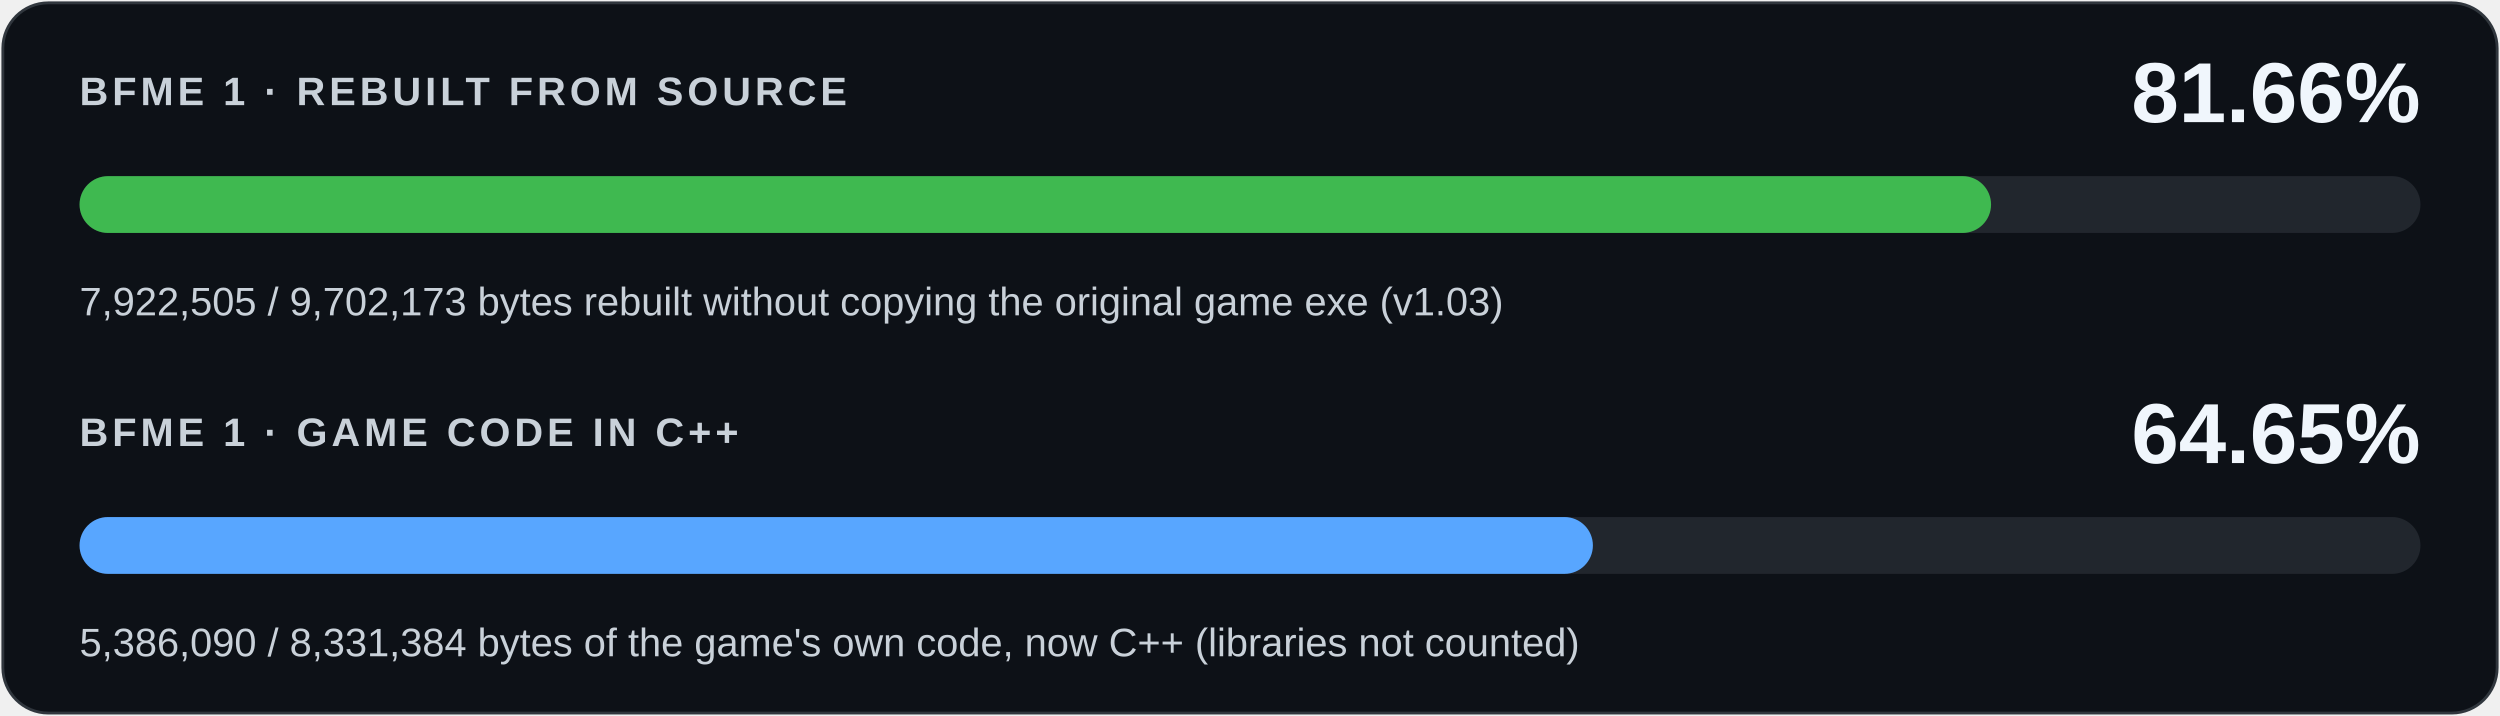
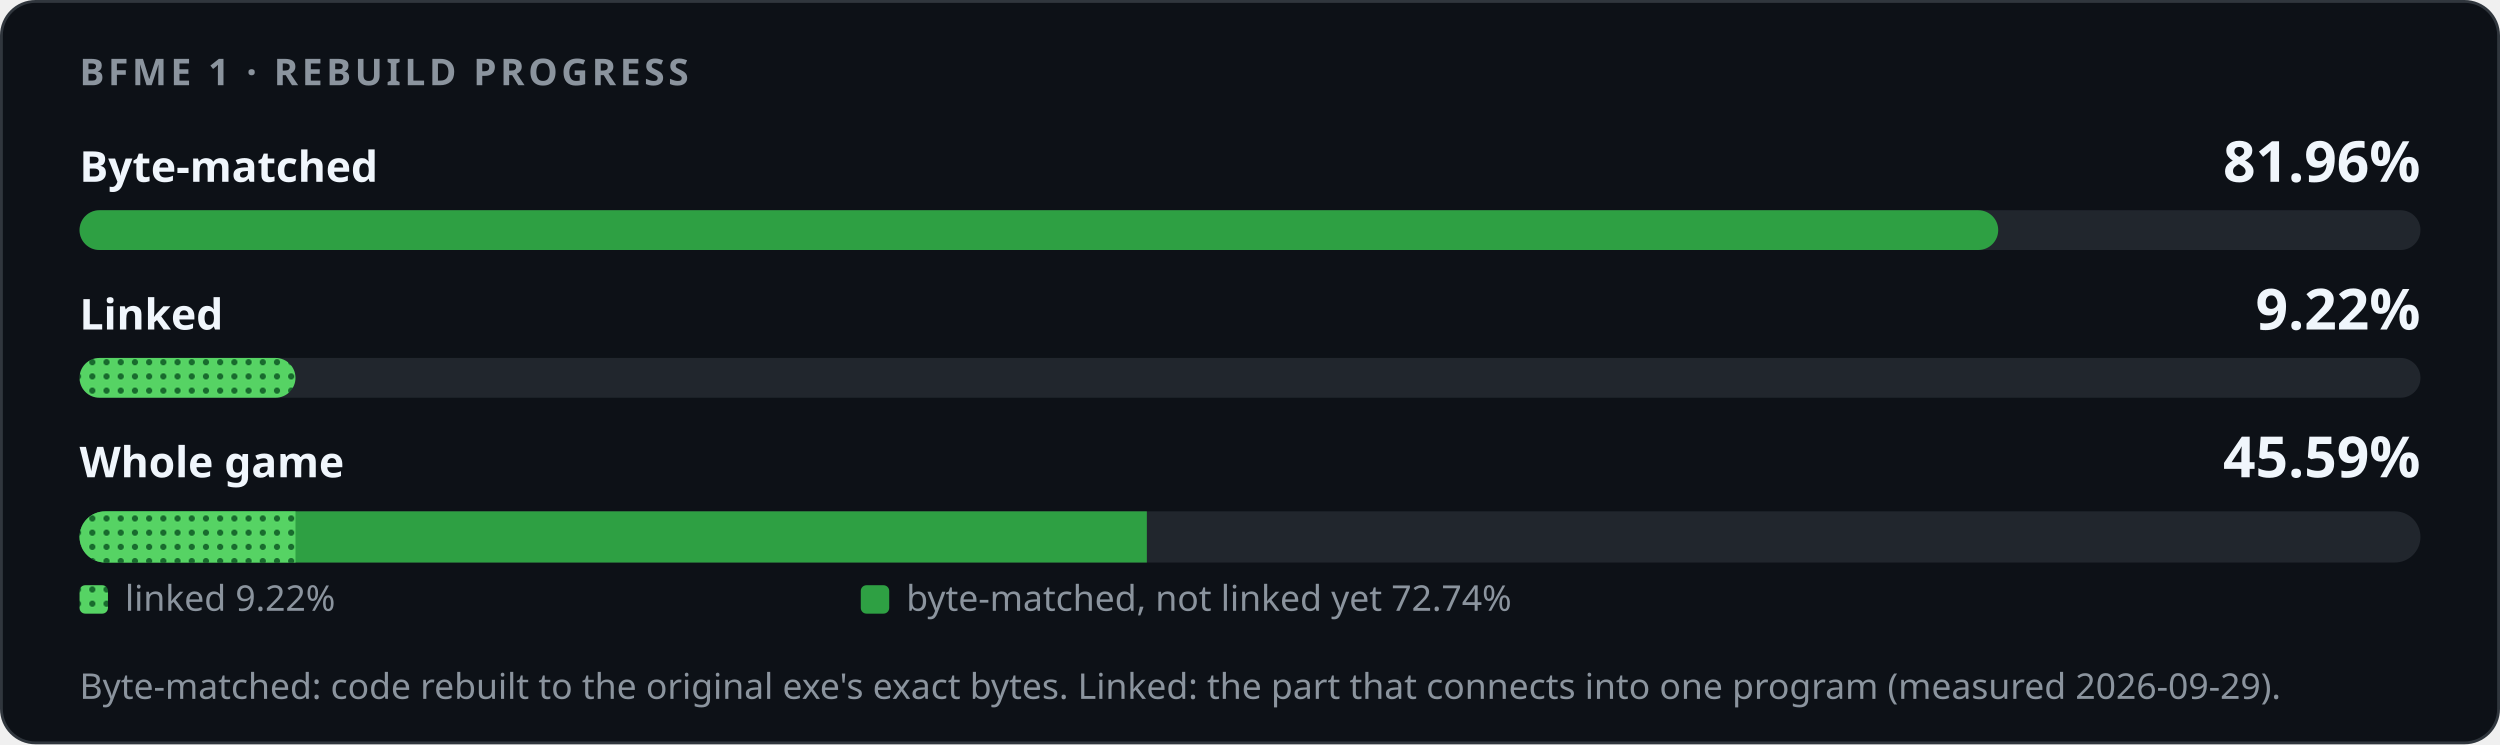
- <svg xmlns="http://www.w3.org/2000/svg" width="880" height="252" viewBox="0 0 880 252" role="img" aria-labelledby="title desc">
-   <rect x="1" y="1" width="878" height="250" rx="16" fill="#0d1117" stroke="#30363d" />
-   <g font-family="Segoe UI,Arial,sans-serif">
-     <text x="28" y="37" fill="#c9d1d9" font-size="14" font-weight="600" letter-spacing="1.4">BFME 1 · REBUILT FROM SOURCE</text>
-     <text x="852" y="43" fill="#f0f6fc" font-size="30" font-weight="700" text-anchor="end">81.66%</text>
-     <rect x="28" y="62" width="824" height="20" rx="10" fill="#21262d" />
-     <rect x="28" y="62" width="672.854" height="20" rx="10" fill="#3fb950" />
-     <text x="28" y="111" fill="#c9d1d9" font-size="14">7,922,505 / 9,702,173 bytes rebuilt without copying the original game exe (v1.03)</text>
-     <text x="28" y="157" fill="#c9d1d9" font-size="14" font-weight="600" letter-spacing="1.4">BFME 1 · GAME CODE IN C++</text>
-     <text x="852" y="163" fill="#f0f6fc" font-size="30" font-weight="700" text-anchor="end">64.65%</text>
-     <rect x="28" y="182" width="824" height="20" rx="10" fill="#21262d" />
-     <rect x="28" y="182" width="532.701" height="20" rx="10" fill="#58a6ff" />
-     <text x="28" y="231" fill="#c9d1d9" font-size="14">5,386,090 / 8,331,384 bytes of the game's own code, now C++ (libraries not counted)</text>
+ <svg xmlns="http://www.w3.org/2000/svg" width="880" height="262" viewBox="0 0 880 262" role="img" aria-labelledby="title desc">
+   <style>
+     .card { fill: #0d1117; stroke: #30363d; } .track { fill: #21262d; }
+     .strong { fill: #f0f6fc; } .muted { fill: #8b949e; } .up { fill: #3fb950; } .down { fill: #f85149; }
+     @media (prefers-color-scheme: light) {
+       .card { fill: #ffffff; stroke: #d0d7de; } .track { fill: #eaeef2; }
+       .strong { fill: #1f2328; } .muted { fill: #59636e; } .up { fill: #1a7f37; } .down { fill: #cf222e; }
+     }
+   </style>
+   <defs>
+     <pattern id="dots" width="5" height="5" patternUnits="userSpaceOnUse">
+       <rect width="5" height="5" fill="#56d364" />
+       <circle cx="2.5" cy="2.5" r="1.1" fill="#196c2e" />
+     </pattern>
+     <clipPath id="whole">
+       <rect x="28" y="180" width="824" height="18" rx="9" />
+     </clipPath>
+   </defs>
+   <rect class="card" x="0.5" y="0.5" width="879" height="261" rx="12" />
+   <g font-family="-apple-system,BlinkMacSystemFont,'Segoe UI','Noto Sans',Helvetica,Arial,sans-serif">
+     <text x="28" y="30" class="muted" font-size="13" font-weight="600" letter-spacing="1.3">BFME 1 · REBUILD PROGRESS</text>
+     <text x="28" y="64" class="strong" font-size="15" font-weight="600">Byte-matched</text>
+     <text x="852" y="64" class="strong" font-size="20" font-weight="700" text-anchor="end">81.96%</text>
+     <rect class="track" x="28" y="74" width="824" height="14" rx="7" />
+     <rect x="28" y="74" width="675.37" height="14" rx="7" fill="#2ea043" />
+     <text x="28" y="116" class="strong" font-size="15" font-weight="600">Linked</text>
+     <text x="852" y="116" class="strong" font-size="20" font-weight="700" text-anchor="end">9.22%</text>
+     <rect class="track" x="28" y="126" width="824" height="14" rx="7" />
+     <rect x="28" y="126" width="76.01" height="14" rx="7" fill="url(#dots)" />
+     <text x="28" y="168" class="strong" font-size="15" font-weight="600">Whole game</text>
+     <text x="852" y="168" class="strong" font-size="20" font-weight="700" text-anchor="end">45.59%</text>
+     <rect class="track" x="28" y="180" width="824" height="18" rx="9" />
+     <g clip-path="url(#whole)">
+       <rect x="28" y="180" width="375.69" height="18" fill="#2ea043" />
+       <rect x="28" y="180" width="76.01" height="18" fill="url(#dots)" />
+     </g>
+     <rect x="28" y="206" width="10" height="10" rx="2" fill="url(#dots)" />
+     <text x="44" y="215" class="muted" font-size="12.5">linked 9.22%</text>
+     <rect x="303" y="206" width="10" height="10" rx="2" fill="#2ea043" />
+     <text x="319" y="215" class="muted" font-size="12.5">byte-matched, not linked yet 72.74%</text>
+     <text x="28" y="246" class="muted" font-size="12.5">Byte-matched: code rebuilt to the original exe's exact bytes. Linked: the part that connects into one program (measured 2026-09-29).</text>
  </g>
</svg>
